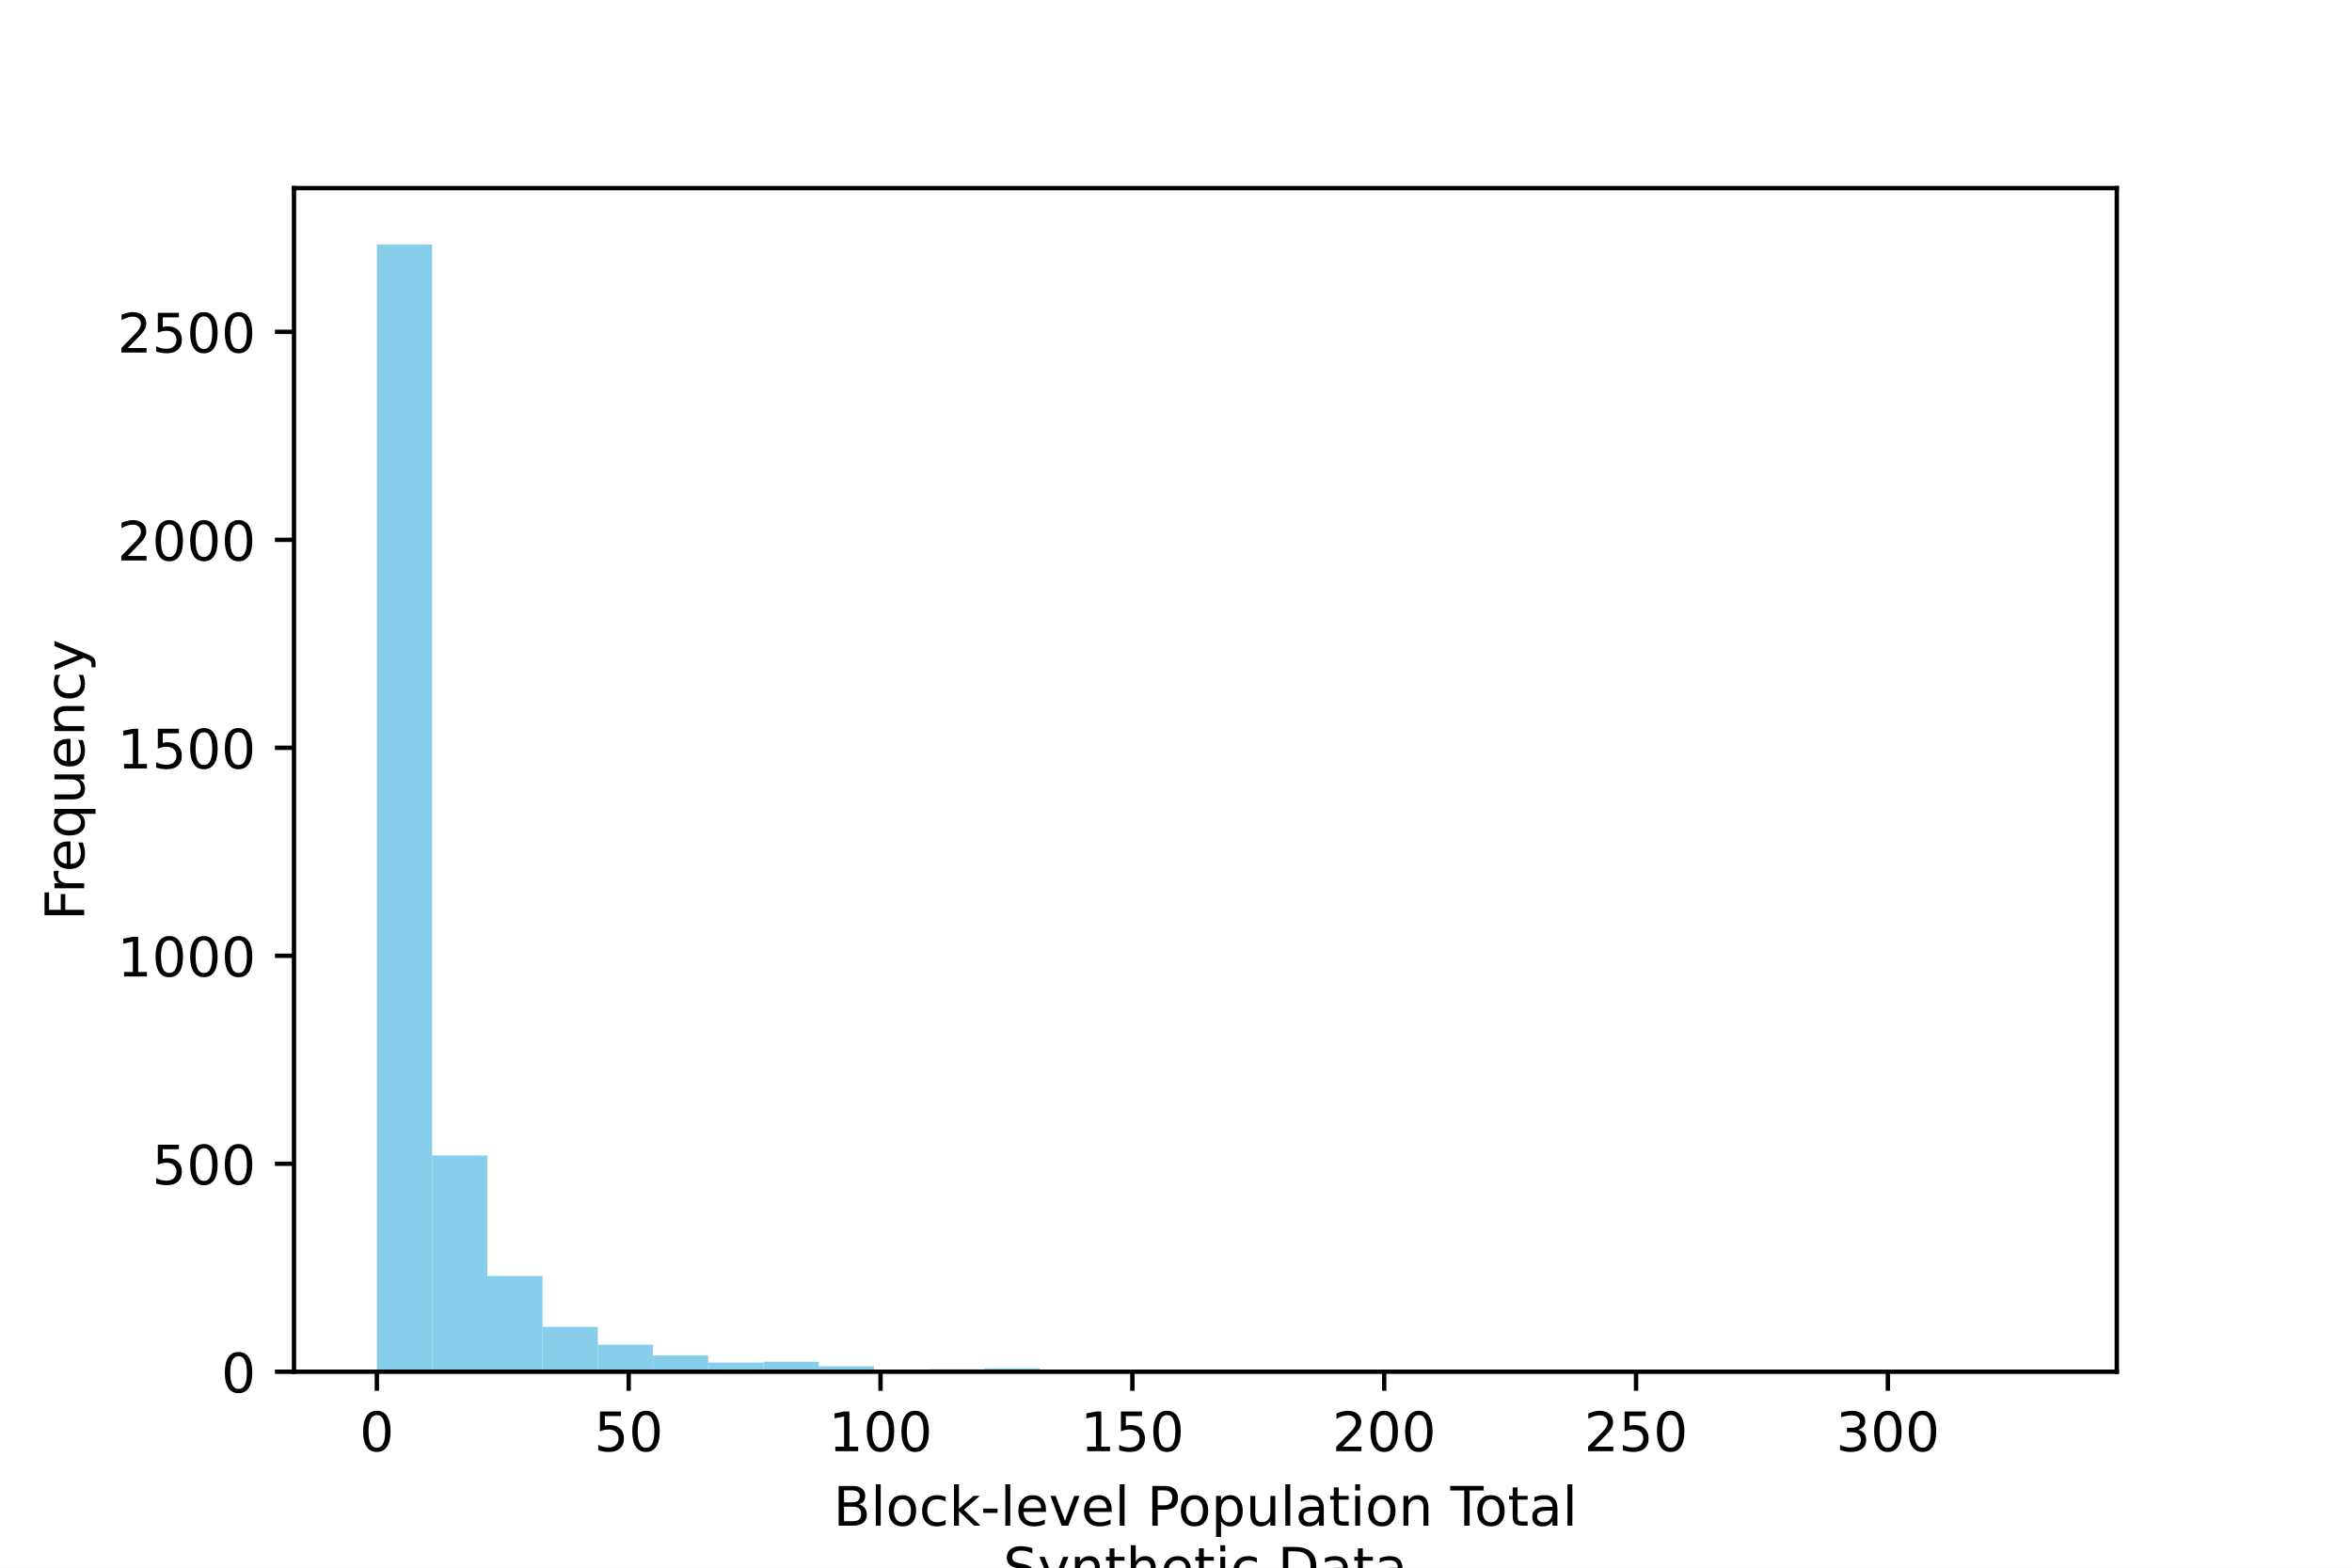
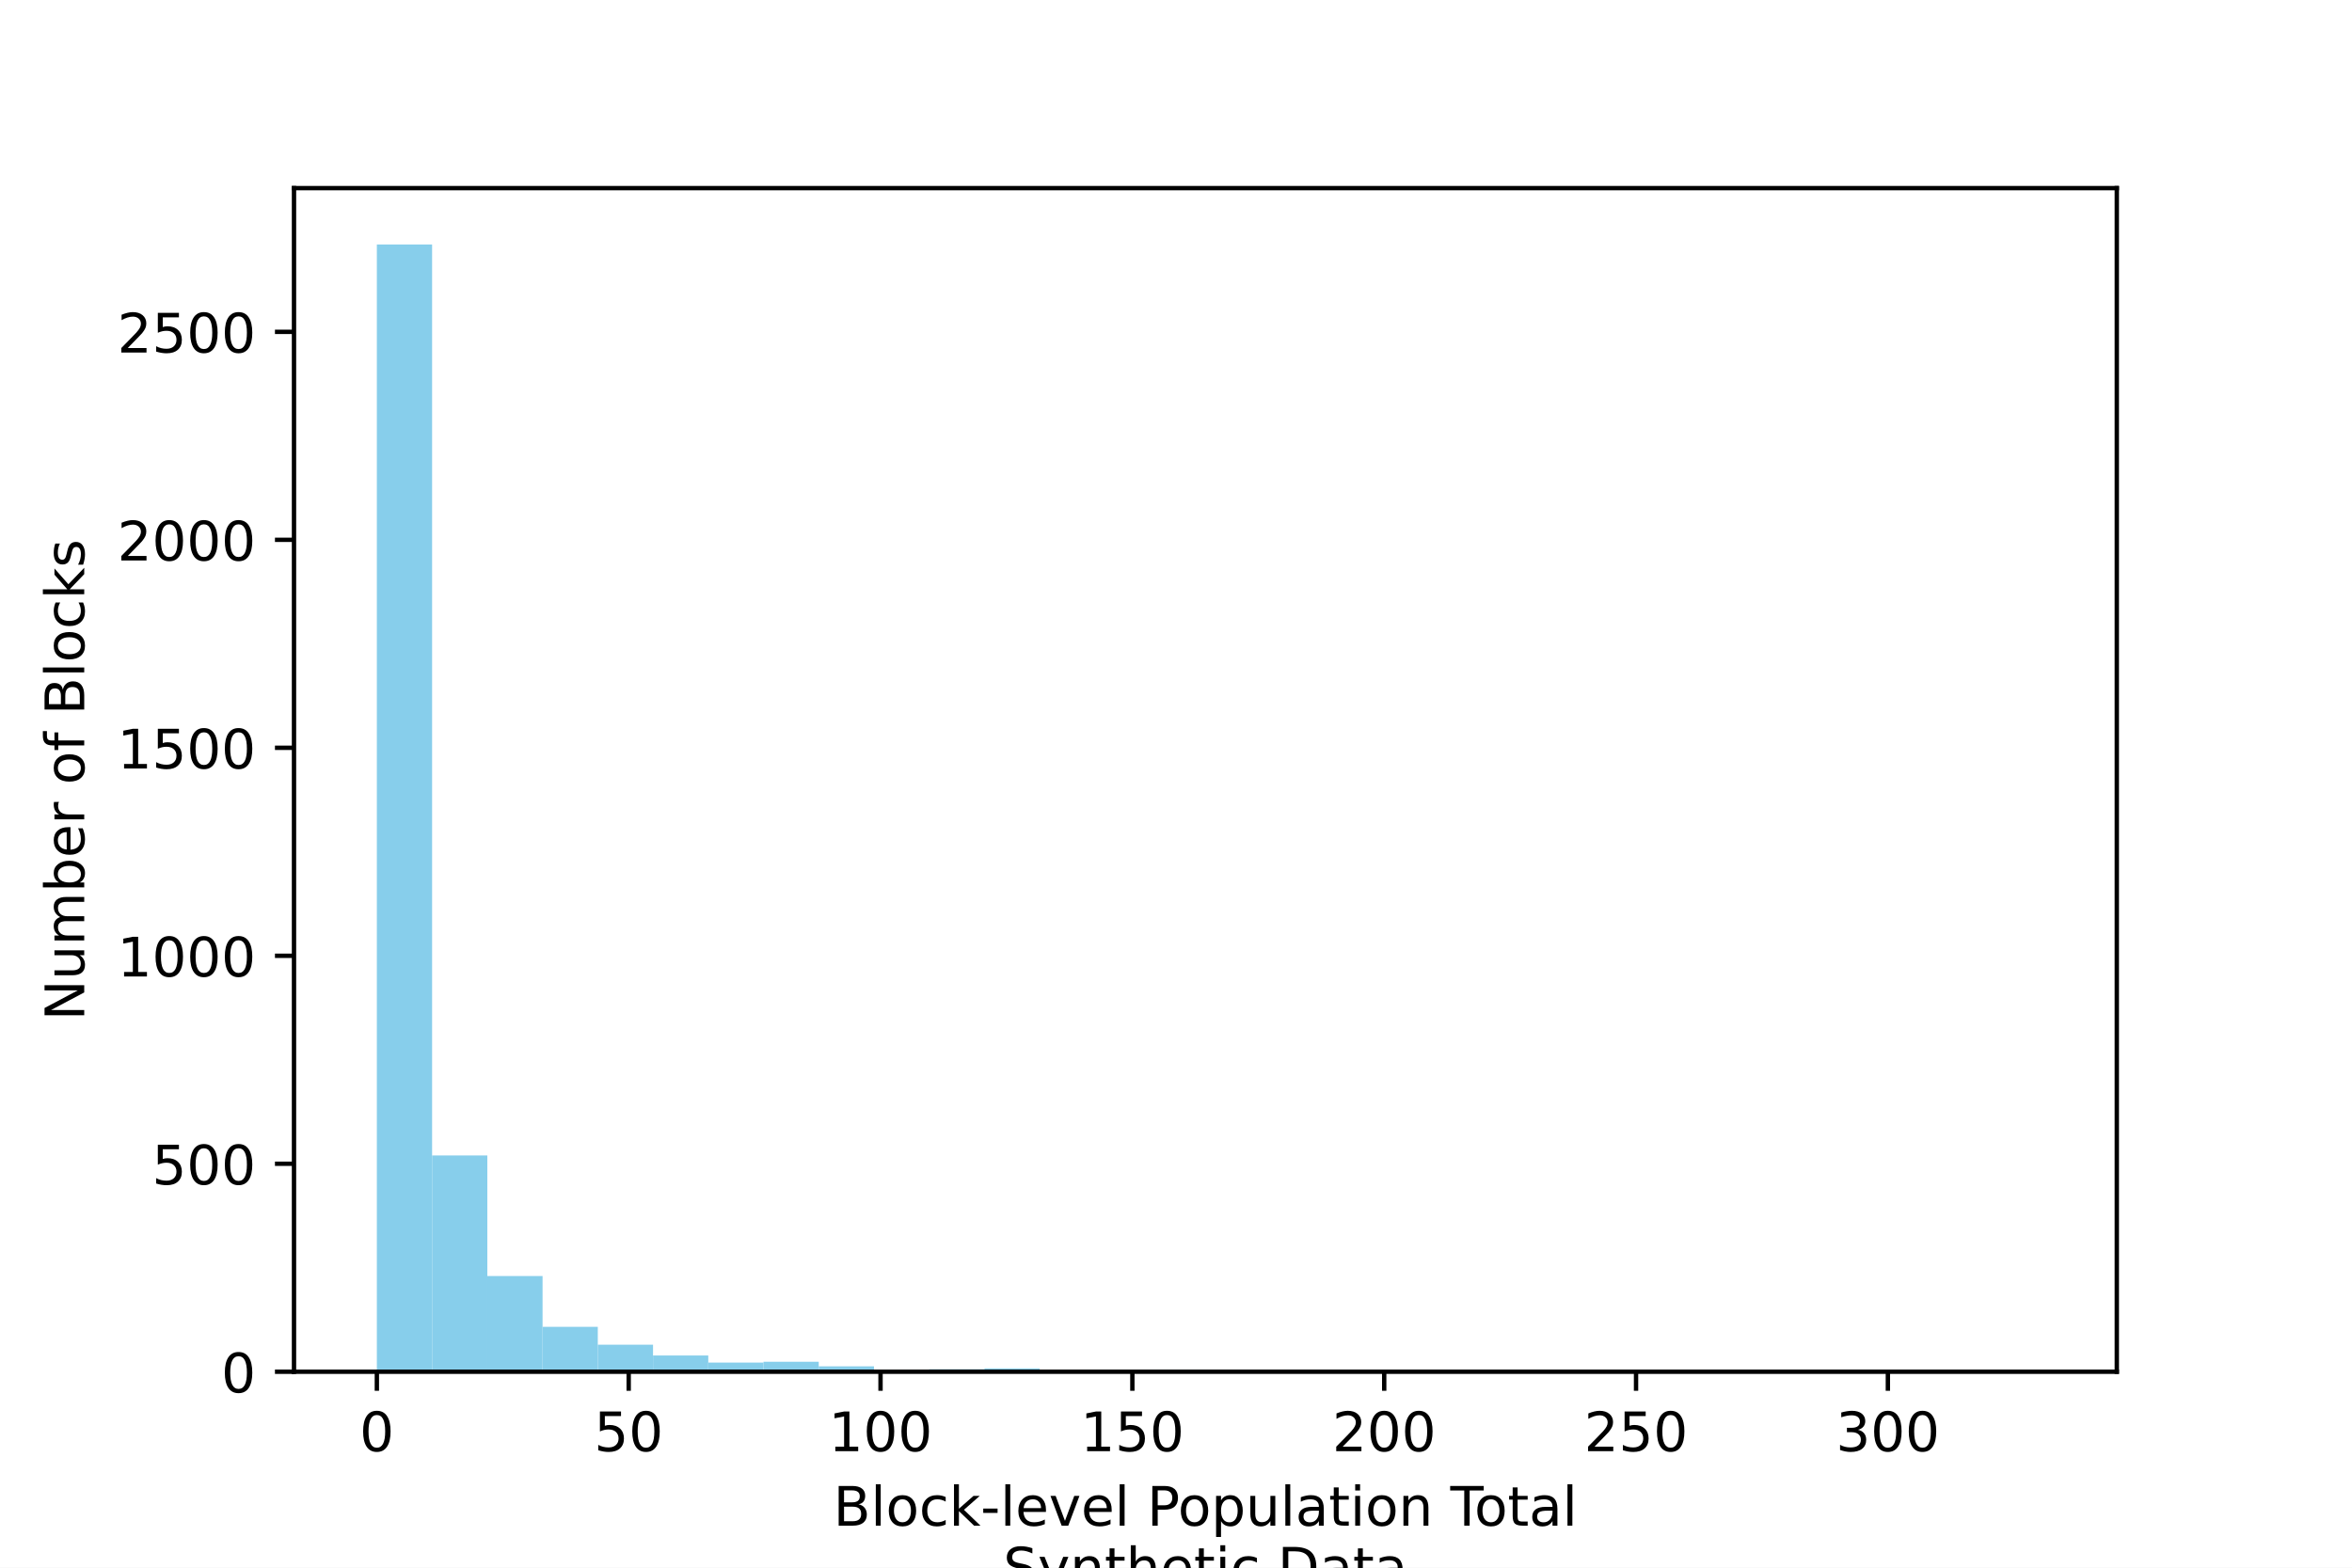
<svg xmlns="http://www.w3.org/2000/svg" xmlns:xlink="http://www.w3.org/1999/xlink" height="288pt" version="1.1" viewBox="0 0 432 288" width="432pt">
  <defs>
    <style type="text/css">
*{stroke-linecap:butt;stroke-linejoin:round;}
  </style>
  </defs>
  <g id="figure_1">
    <g id="patch_1">
      <path d="M 0 288  L 432 288  L 432 0  L 0 0  z " style="fill:#ffffff;" />
    </g>
    <g id="axes_1">
      <g id="patch_2">
        <path d="M 54 252  L 388.8 252  L 388.8 34.56  L 54 34.56  z " style="fill:#ffffff;" />
      </g>
      <g id="patch_3">
-         <path clip-path="url(#p2afefce538)" d="M 69.218 252  L 79.364 252  L 79.364 44.914  L 69.218 44.914  z " style="fill:#87ceeb;" />
+         <path clip-path="url(#padbef6bc3c)" d="M 69.218 252  L 79.364 252  L 79.364 44.914  L 69.218 44.914  z " style="fill:#87ceeb;" />
      </g>
      <g id="patch_4">
-         <path clip-path="url(#p2afefce538)" d="M 79.364 252  L 89.509 252  L 89.509 212.264  L 79.364 212.264  z " style="fill:#87ceeb;" />
+         <path clip-path="url(#padbef6bc3c)" d="M 79.364 252  L 89.509 252  L 89.509 212.264  L 79.364 212.264  z " style="fill:#87ceeb;" />
      </g>
      <g id="patch_5">
-         <path clip-path="url(#p2afefce538)" d="M 89.509 252  L 99.655 252  L 99.655 234.424  L 89.509 234.424  z " style="fill:#87ceeb;" />
+         <path clip-path="url(#padbef6bc3c)" d="M 89.509 252  L 99.655 252  L 99.655 234.424  L 89.509 234.424  z " style="fill:#87ceeb;" />
      </g>
      <g id="patch_6">
-         <path clip-path="url(#p2afefce538)" d="M 99.655 252  L 109.8 252  L 109.8 243.747  L 99.655 243.747  z " style="fill:#87ceeb;" />
+         <path clip-path="url(#padbef6bc3c)" d="M 99.655 252  L 109.8 252  L 109.8 243.747  L 99.655 243.747  z " style="fill:#87ceeb;" />
      </g>
      <g id="patch_7">
-         <path clip-path="url(#p2afefce538)" d="M 109.8 252  L 119.945 252  L 119.945 247.033  L 109.8 247.033  z " style="fill:#87ceeb;" />
+         <path clip-path="url(#padbef6bc3c)" d="M 109.8 252  L 119.945 252  L 119.945 247.033  L 109.8 247.033  z " style="fill:#87ceeb;" />
      </g>
      <g id="patch_8">
-         <path clip-path="url(#p2afefce538)" d="M 119.945 252  L 130.091 252  L 130.091 249.02  L 119.945 249.02  z " style="fill:#87ceeb;" />
+         <path clip-path="url(#padbef6bc3c)" d="M 119.945 252  L 130.091 252  L 130.091 249.02  L 119.945 249.02  z " style="fill:#87ceeb;" />
      </g>
      <g id="patch_9">
-         <path clip-path="url(#p2afefce538)" d="M 130.091 252  L 140.236 252  L 140.236 250.319  L 130.091 250.319  z " style="fill:#87ceeb;" />
+         <path clip-path="url(#padbef6bc3c)" d="M 130.091 252  L 140.236 252  L 140.236 250.319  L 130.091 250.319  z " style="fill:#87ceeb;" />
      </g>
      <g id="patch_10">
-         <path clip-path="url(#p2afefce538)" d="M 140.236 252  L 150.382 252  L 150.382 250.166  L 140.236 250.166  z " style="fill:#87ceeb;" />
+         <path clip-path="url(#padbef6bc3c)" d="M 140.236 252  L 150.382 252  L 150.382 250.166  L 140.236 250.166  z " style="fill:#87ceeb;" />
      </g>
      <g id="patch_11">
-         <path clip-path="url(#p2afefce538)" d="M 150.382 252  L 160.527 252  L 160.527 251.007  L 150.382 251.007  z " style="fill:#87ceeb;" />
+         <path clip-path="url(#padbef6bc3c)" d="M 150.382 252  L 160.527 252  L 160.527 251.007  L 150.382 251.007  z " style="fill:#87ceeb;" />
      </g>
      <g id="patch_12">
-         <path clip-path="url(#p2afefce538)" d="M 160.527 252  L 170.673 252  L 170.673 251.694  L 160.527 251.694  z " style="fill:#87ceeb;" />
+         <path clip-path="url(#padbef6bc3c)" d="M 160.527 252  L 170.673 252  L 170.673 251.694  L 160.527 251.694  z " style="fill:#87ceeb;" />
      </g>
      <g id="patch_13">
-         <path clip-path="url(#p2afefce538)" d="M 170.673 252  L 180.818 252  L 180.818 251.542  L 170.673 251.542  z " style="fill:#87ceeb;" />
+         <path clip-path="url(#padbef6bc3c)" d="M 170.673 252  L 180.818 252  L 180.818 251.542  L 170.673 251.542  z " style="fill:#87ceeb;" />
      </g>
      <g id="patch_14">
-         <path clip-path="url(#p2afefce538)" d="M 180.818 252  L 190.964 252  L 190.964 251.389  L 180.818 251.389  z " style="fill:#87ceeb;" />
+         <path clip-path="url(#padbef6bc3c)" d="M 180.818 252  L 190.964 252  L 190.964 251.389  L 180.818 251.389  z " style="fill:#87ceeb;" />
      </g>
      <g id="patch_15">
-         <path clip-path="url(#p2afefce538)" d="M 190.964 252  L 201.109 252  L 201.109 251.771  L 190.964 251.771  z " style="fill:#87ceeb;" />
+         <path clip-path="url(#padbef6bc3c)" d="M 190.964 252  L 201.109 252  L 201.109 251.771  L 190.964 251.771  z " style="fill:#87ceeb;" />
      </g>
      <g id="patch_16">
-         <path clip-path="url(#p2afefce538)" d="M 201.109 252  L 211.255 252  L 211.255 251.924  L 201.109 251.924  z " style="fill:#87ceeb;" />
+         <path clip-path="url(#padbef6bc3c)" d="M 201.109 252  L 211.255 252  L 211.255 251.924  L 201.109 251.924  z " style="fill:#87ceeb;" />
      </g>
      <g id="patch_17">
-         <path clip-path="url(#p2afefce538)" d="M 211.255 252  L 221.4 252  L 221.4 251.618  L 211.255 251.618  z " style="fill:#87ceeb;" />
+         <path clip-path="url(#padbef6bc3c)" d="M 211.255 252  L 221.4 252  L 221.4 251.618  L 211.255 251.618  z " style="fill:#87ceeb;" />
      </g>
      <g id="patch_18">
-         <path clip-path="url(#p2afefce538)" d="M 221.4 252  L 231.545 252  L 231.545 251.924  L 221.4 251.924  z " style="fill:#87ceeb;" />
+         <path clip-path="url(#padbef6bc3c)" d="M 221.4 252  L 231.545 252  L 231.545 251.924  L 221.4 251.924  z " style="fill:#87ceeb;" />
      </g>
      <g id="patch_19">
-         <path clip-path="url(#p2afefce538)" d="M 231.545 252  L 241.691 252  L 241.691 251.924  L 231.545 251.924  z " style="fill:#87ceeb;" />
+         <path clip-path="url(#padbef6bc3c)" d="M 231.545 252  L 241.691 252  L 241.691 251.924  L 231.545 251.924  z " style="fill:#87ceeb;" />
      </g>
      <g id="patch_20">
-         <path clip-path="url(#p2afefce538)" d="M 241.691 252  L 251.836 252  L 251.836 251.847  L 241.691 251.847  z " style="fill:#87ceeb;" />
+         <path clip-path="url(#padbef6bc3c)" d="M 241.691 252  L 251.836 252  L 251.836 251.847  L 241.691 251.847  z " style="fill:#87ceeb;" />
      </g>
      <g id="patch_21">
-         <path clip-path="url(#p2afefce538)" d="M 251.836 252  L 261.982 252  L 261.982 252  L 251.836 252  z " style="fill:#87ceeb;" />
+         <path clip-path="url(#padbef6bc3c)" d="M 251.836 252  L 261.982 252  L 261.982 252  L 251.836 252  z " style="fill:#87ceeb;" />
      </g>
      <g id="patch_22">
-         <path clip-path="url(#p2afefce538)" d="M 261.982 252  L 272.127 252  L 272.127 251.924  L 261.982 251.924  z " style="fill:#87ceeb;" />
+         <path clip-path="url(#padbef6bc3c)" d="M 261.982 252  L 272.127 252  L 272.127 251.924  L 261.982 251.924  z " style="fill:#87ceeb;" />
      </g>
      <g id="patch_23">
-         <path clip-path="url(#p2afefce538)" d="M 272.127 252  L 282.273 252  L 282.273 252  L 272.127 252  z " style="fill:#87ceeb;" />
+         <path clip-path="url(#padbef6bc3c)" d="M 272.127 252  L 282.273 252  L 282.273 252  L 272.127 252  z " style="fill:#87ceeb;" />
      </g>
      <g id="patch_24">
-         <path clip-path="url(#p2afefce538)" d="M 282.273 252  L 292.418 252  L 292.418 252  L 282.273 252  z " style="fill:#87ceeb;" />
+         <path clip-path="url(#padbef6bc3c)" d="M 282.273 252  L 292.418 252  L 292.418 252  L 282.273 252  z " style="fill:#87ceeb;" />
      </g>
      <g id="patch_25">
-         <path clip-path="url(#p2afefce538)" d="M 292.418 252  L 302.564 252  L 302.564 251.924  L 292.418 251.924  z " style="fill:#87ceeb;" />
+         <path clip-path="url(#padbef6bc3c)" d="M 292.418 252  L 302.564 252  L 302.564 251.924  L 292.418 251.924  z " style="fill:#87ceeb;" />
      </g>
      <g id="patch_26">
-         <path clip-path="url(#p2afefce538)" d="M 302.564 252  L 312.709 252  L 312.709 251.924  L 302.564 251.924  z " style="fill:#87ceeb;" />
+         <path clip-path="url(#padbef6bc3c)" d="M 302.564 252  L 312.709 252  L 312.709 251.924  L 302.564 251.924  z " style="fill:#87ceeb;" />
      </g>
      <g id="patch_27">
-         <path clip-path="url(#p2afefce538)" d="M 312.709 252  L 322.855 252  L 322.855 252  L 312.709 252  z " style="fill:#87ceeb;" />
+         <path clip-path="url(#padbef6bc3c)" d="M 312.709 252  L 322.855 252  L 322.855 252  L 312.709 252  z " style="fill:#87ceeb;" />
      </g>
      <g id="patch_28">
-         <path clip-path="url(#p2afefce538)" d="M 322.855 252  L 333 252  L 333 252  L 322.855 252  z " style="fill:#87ceeb;" />
+         <path clip-path="url(#padbef6bc3c)" d="M 322.855 252  L 333 252  L 333 252  L 322.855 252  z " style="fill:#87ceeb;" />
      </g>
      <g id="patch_29">
-         <path clip-path="url(#p2afefce538)" d="M 333 252  L 343.145 252  L 343.145 251.924  L 333 251.924  z " style="fill:#87ceeb;" />
+         <path clip-path="url(#padbef6bc3c)" d="M 333 252  L 343.145 252  L 343.145 251.924  L 333 251.924  z " style="fill:#87ceeb;" />
      </g>
      <g id="patch_30">
-         <path clip-path="url(#p2afefce538)" d="M 343.145 252  L 353.291 252  L 353.291 251.924  L 343.145 251.924  z " style="fill:#87ceeb;" />
+         <path clip-path="url(#padbef6bc3c)" d="M 343.145 252  L 353.291 252  L 353.291 251.924  L 343.145 251.924  z " style="fill:#87ceeb;" />
      </g>
      <g id="patch_31">
-         <path clip-path="url(#p2afefce538)" d="M 353.291 252  L 363.436 252  L 363.436 252  L 353.291 252  z " style="fill:#87ceeb;" />
+         <path clip-path="url(#padbef6bc3c)" d="M 353.291 252  L 363.436 252  L 363.436 252  L 353.291 252  z " style="fill:#87ceeb;" />
      </g>
      <g id="patch_32">
-         <path clip-path="url(#p2afefce538)" d="M 363.436 252  L 373.582 252  L 373.582 251.847  L 363.436 251.847  z " style="fill:#87ceeb;" />
+         <path clip-path="url(#padbef6bc3c)" d="M 363.436 252  L 373.582 252  L 373.582 251.847  L 363.436 251.847  z " style="fill:#87ceeb;" />
      </g>
      <g id="matplotlib.axis_1">
        <g id="xtick_1">
          <g id="line2d_1">
            <defs>
-               <path d="M 0 0  L 0 3.5  " id="mbac0d99c0b" style="stroke:#000000;stroke-width:0.8;" />
-             </defs>
-             <g>
-               <use style="stroke:#000000;stroke-width:0.8;" x="69.218" xlink:href="#mbac0d99c0b" y="252" />
+               <path d="M 0 0  L 0 3.5  " id="m1847cd3cc4" style="stroke:#000000;stroke-width:0.8;" />
+             </defs>
+             <g>
+               <use style="stroke:#000000;stroke-width:0.8;" x="69.218" xlink:href="#m1847cd3cc4" y="252" />
            </g>
          </g>
          <g id="text_1">
            <defs>
              <path d="M 31.781 66.406  Q 24.172 66.406 20.328 58.906  Q 16.5 51.422 16.5 36.375  Q 16.5 21.391 20.328 13.891  Q 24.172 6.391 31.781 6.391  Q 39.453 6.391 43.281 13.891  Q 47.125 21.391 47.125 36.375  Q 47.125 51.422 43.281 58.906  Q 39.453 66.406 31.781 66.406  z M 31.781 74.219  Q 44.047 74.219 50.516 64.516  Q 56.984 54.828 56.984 36.375  Q 56.984 17.969 50.516 8.266  Q 44.047 -1.422 31.781 -1.422  Q 19.531 -1.422 13.062 8.266  Q 6.594 17.969 6.594 36.375  Q 6.594 54.828 13.062 64.516  Q 19.531 74.219 31.781 74.219  z " id="DejaVuSans-48" />
            </defs>
            <g transform="translate(66.03693 266.5984)scale(0.1 -0.1)">
              <use xlink:href="#DejaVuSans-48" />
            </g>
          </g>
        </g>
        <g id="xtick_2">
          <g id="line2d_2">
            <g>
-               <use style="stroke:#000000;stroke-width:0.8;" x="115.474" xlink:href="#mbac0d99c0b" y="252" />
+               <use style="stroke:#000000;stroke-width:0.8;" x="115.474" xlink:href="#m1847cd3cc4" y="252" />
            </g>
          </g>
          <g id="text_2">
            <defs>
              <path d="M 10.797 72.906  L 49.516 72.906  L 49.516 64.594  L 19.828 64.594  L 19.828 46.734  Q 21.969 47.469 24.109 47.828  Q 26.266 48.188 28.422 48.188  Q 40.625 48.188 47.75 41.5  Q 54.891 34.812 54.891 23.391  Q 54.891 11.625 47.562 5.094  Q 40.234 -1.422 26.906 -1.422  Q 22.312 -1.422 17.547 -0.641  Q 12.797 0.141 7.719 1.703  L 7.719 11.625  Q 12.109 9.234 16.797 8.062  Q 21.484 6.891 26.703 6.891  Q 35.156 6.891 40.078 11.328  Q 45.016 15.766 45.016 23.391  Q 45.016 31 40.078 35.438  Q 35.156 39.891 26.703 39.891  Q 22.75 39.891 18.812 39.016  Q 14.891 38.141 10.797 36.281  z " id="DejaVuSans-53" />
            </defs>
            <g transform="translate(109.1116 266.5984)scale(0.1 -0.1)">
              <use xlink:href="#DejaVuSans-53" />
              <use x="63.623" xlink:href="#DejaVuSans-48" />
            </g>
          </g>
        </g>
        <g id="xtick_3">
          <g id="line2d_3">
            <g>
-               <use style="stroke:#000000;stroke-width:0.8;" x="161.73" xlink:href="#mbac0d99c0b" y="252" />
+               <use style="stroke:#000000;stroke-width:0.8;" x="161.73" xlink:href="#m1847cd3cc4" y="252" />
            </g>
          </g>
          <g id="text_3">
            <defs>
              <path d="M 12.406 8.297  L 28.516 8.297  L 28.516 63.922  L 10.984 60.406  L 10.984 69.391  L 28.422 72.906  L 38.281 72.906  L 38.281 8.297  L 54.391 8.297  L 54.391 0  L 12.406 0  z " id="DejaVuSans-49" />
            </defs>
            <g transform="translate(152.1862 266.5984)scale(0.1 -0.1)">
              <use xlink:href="#DejaVuSans-49" />
              <use x="63.623" xlink:href="#DejaVuSans-48" />
              <use x="127.246" xlink:href="#DejaVuSans-48" />
            </g>
          </g>
        </g>
        <g id="xtick_4">
          <g id="line2d_4">
            <g>
-               <use style="stroke:#000000;stroke-width:0.8;" x="207.986" xlink:href="#mbac0d99c0b" y="252" />
+               <use style="stroke:#000000;stroke-width:0.8;" x="207.986" xlink:href="#m1847cd3cc4" y="252" />
            </g>
          </g>
          <g id="text_4">
            <g transform="translate(198.442 266.5984)scale(0.1 -0.1)">
              <use xlink:href="#DejaVuSans-49" />
              <use x="63.623" xlink:href="#DejaVuSans-53" />
              <use x="127.246" xlink:href="#DejaVuSans-48" />
            </g>
          </g>
        </g>
        <g id="xtick_5">
          <g id="line2d_5">
            <g>
-               <use style="stroke:#000000;stroke-width:0.8;" x="254.242" xlink:href="#mbac0d99c0b" y="252" />
+               <use style="stroke:#000000;stroke-width:0.8;" x="254.242" xlink:href="#m1847cd3cc4" y="252" />
            </g>
          </g>
          <g id="text_5">
            <defs>
              <path d="M 19.188 8.297  L 53.609 8.297  L 53.609 0  L 7.328 0  L 7.328 8.297  Q 12.938 14.109 22.625 23.891  Q 32.328 33.688 34.812 36.531  Q 39.547 41.844 41.422 45.531  Q 43.312 49.219 43.312 52.781  Q 43.312 58.594 39.234 62.25  Q 35.156 65.922 28.609 65.922  Q 23.969 65.922 18.812 64.312  Q 13.672 62.703 7.812 59.422  L 7.812 69.391  Q 13.766 71.781 18.938 73  Q 24.125 74.219 28.422 74.219  Q 39.75 74.219 46.484 68.547  Q 53.219 62.891 53.219 53.422  Q 53.219 48.922 51.531 44.891  Q 49.859 40.875 45.406 35.406  Q 44.188 33.984 37.641 27.219  Q 31.109 20.453 19.188 8.297  z " id="DejaVuSans-50" />
            </defs>
            <g transform="translate(244.6979 266.5984)scale(0.1 -0.1)">
              <use xlink:href="#DejaVuSans-50" />
              <use x="63.623" xlink:href="#DejaVuSans-48" />
              <use x="127.246" xlink:href="#DejaVuSans-48" />
            </g>
          </g>
        </g>
        <g id="xtick_6">
          <g id="line2d_6">
            <g>
-               <use style="stroke:#000000;stroke-width:0.8;" x="300.498" xlink:href="#mbac0d99c0b" y="252" />
+               <use style="stroke:#000000;stroke-width:0.8;" x="300.498" xlink:href="#m1847cd3cc4" y="252" />
            </g>
          </g>
          <g id="text_6">
            <g transform="translate(290.9538 266.5984)scale(0.1 -0.1)">
              <use xlink:href="#DejaVuSans-50" />
              <use x="63.623" xlink:href="#DejaVuSans-53" />
              <use x="127.246" xlink:href="#DejaVuSans-48" />
            </g>
          </g>
        </g>
        <g id="xtick_7">
          <g id="line2d_7">
            <g>
-               <use style="stroke:#000000;stroke-width:0.8;" x="346.753" xlink:href="#mbac0d99c0b" y="252" />
+               <use style="stroke:#000000;stroke-width:0.8;" x="346.753" xlink:href="#m1847cd3cc4" y="252" />
            </g>
          </g>
          <g id="text_7">
            <defs>
              <path d="M 40.578 39.312  Q 47.656 37.797 51.625 33  Q 55.609 28.219 55.609 21.188  Q 55.609 10.406 48.188 4.484  Q 40.766 -1.422 27.094 -1.422  Q 22.516 -1.422 17.656 -0.516  Q 12.797 0.391 7.625 2.203  L 7.625 11.719  Q 11.719 9.328 16.594 8.109  Q 21.484 6.891 26.812 6.891  Q 36.078 6.891 40.938 10.547  Q 45.797 14.203 45.797 21.188  Q 45.797 27.641 41.281 31.266  Q 36.766 34.906 28.719 34.906  L 20.219 34.906  L 20.219 43.016  L 29.109 43.016  Q 36.375 43.016 40.234 45.922  Q 44.094 48.828 44.094 54.297  Q 44.094 59.906 40.109 62.906  Q 36.141 65.922 28.719 65.922  Q 24.656 65.922 20.016 65.031  Q 15.375 64.156 9.812 62.312  L 9.812 71.094  Q 15.438 72.656 20.344 73.438  Q 25.25 74.219 29.594 74.219  Q 40.828 74.219 47.359 69.109  Q 53.906 64.016 53.906 55.328  Q 53.906 49.266 50.438 45.094  Q 46.969 40.922 40.578 39.312  z " id="DejaVuSans-51" />
            </defs>
            <g transform="translate(337.2097 266.5984)scale(0.1 -0.1)">
              <use xlink:href="#DejaVuSans-51" />
              <use x="63.623" xlink:href="#DejaVuSans-48" />
              <use x="127.246" xlink:href="#DejaVuSans-48" />
            </g>
          </g>
        </g>
        <g id="text_8">
          <defs>
            <path d="M 19.672 34.812  L 19.672 8.109  L 35.5 8.109  Q 43.453 8.109 47.281 11.406  Q 51.125 14.703 51.125 21.484  Q 51.125 28.328 47.281 31.562  Q 43.453 34.812 35.5 34.812  z M 19.672 64.797  L 19.672 42.828  L 34.281 42.828  Q 41.5 42.828 45.031 45.531  Q 48.578 48.25 48.578 53.812  Q 48.578 59.328 45.031 62.062  Q 41.5 64.797 34.281 64.797  z M 9.812 72.906  L 35.016 72.906  Q 46.297 72.906 52.391 68.219  Q 58.5 63.531 58.5 54.891  Q 58.5 48.188 55.375 44.234  Q 52.25 40.281 46.188 39.312  Q 53.469 37.75 57.5 32.781  Q 61.531 27.828 61.531 20.406  Q 61.531 10.641 54.891 5.312  Q 48.25 0 35.984 0  L 9.812 0  z " id="DejaVuSans-66" />
            <path d="M 9.422 75.984  L 18.406 75.984  L 18.406 0  L 9.422 0  z " id="DejaVuSans-108" />
            <path d="M 30.609 48.391  Q 23.391 48.391 19.188 42.75  Q 14.984 37.109 14.984 27.297  Q 14.984 17.484 19.156 11.844  Q 23.344 6.203 30.609 6.203  Q 37.797 6.203 41.984 11.859  Q 46.188 17.531 46.188 27.297  Q 46.188 37.016 41.984 42.703  Q 37.797 48.391 30.609 48.391  z M 30.609 56  Q 42.328 56 49.016 48.375  Q 55.719 40.766 55.719 27.297  Q 55.719 13.875 49.016 6.219  Q 42.328 -1.422 30.609 -1.422  Q 18.844 -1.422 12.172 6.219  Q 5.516 13.875 5.516 27.297  Q 5.516 40.766 12.172 48.375  Q 18.844 56 30.609 56  z " id="DejaVuSans-111" />
            <path d="M 48.781 52.594  L 48.781 44.188  Q 44.969 46.297 41.141 47.344  Q 37.312 48.391 33.406 48.391  Q 24.656 48.391 19.812 42.844  Q 14.984 37.312 14.984 27.297  Q 14.984 17.281 19.812 11.734  Q 24.656 6.203 33.406 6.203  Q 37.312 6.203 41.141 7.25  Q 44.969 8.297 48.781 10.406  L 48.781 2.094  Q 45.016 0.344 40.984 -0.531  Q 36.969 -1.422 32.422 -1.422  Q 20.062 -1.422 12.781 6.344  Q 5.516 14.109 5.516 27.297  Q 5.516 40.672 12.859 48.328  Q 20.219 56 33.016 56  Q 37.156 56 41.109 55.141  Q 45.062 54.297 48.781 52.594  z " id="DejaVuSans-99" />
            <path d="M 9.078 75.984  L 18.109 75.984  L 18.109 31.109  L 44.922 54.688  L 56.391 54.688  L 27.391 29.109  L 57.625 0  L 45.906 0  L 18.109 26.703  L 18.109 0  L 9.078 0  z " id="DejaVuSans-107" />
            <path d="M 4.891 31.391  L 31.203 31.391  L 31.203 23.391  L 4.891 23.391  z " id="DejaVuSans-45" />
            <path d="M 56.203 29.594  L 56.203 25.203  L 14.891 25.203  Q 15.484 15.922 20.484 11.062  Q 25.484 6.203 34.422 6.203  Q 39.594 6.203 44.453 7.469  Q 49.312 8.734 54.109 11.281  L 54.109 2.781  Q 49.266 0.734 44.188 -0.344  Q 39.109 -1.422 33.891 -1.422  Q 20.797 -1.422 13.156 6.188  Q 5.516 13.812 5.516 26.812  Q 5.516 40.234 12.766 48.109  Q 20.016 56 32.328 56  Q 43.359 56 49.781 48.891  Q 56.203 41.797 56.203 29.594  z M 47.219 32.234  Q 47.125 39.594 43.094 43.984  Q 39.062 48.391 32.422 48.391  Q 24.906 48.391 20.391 44.141  Q 15.875 39.891 15.188 32.172  z " id="DejaVuSans-101" />
            <path d="M 2.984 54.688  L 12.5 54.688  L 29.594 8.797  L 46.688 54.688  L 56.203 54.688  L 35.688 0  L 23.484 0  z " id="DejaVuSans-118" />
            <path id="DejaVuSans-32" />
            <path d="M 19.672 64.797  L 19.672 37.406  L 32.078 37.406  Q 38.969 37.406 42.719 40.969  Q 46.484 44.531 46.484 51.125  Q 46.484 57.672 42.719 61.234  Q 38.969 64.797 32.078 64.797  z M 9.812 72.906  L 32.078 72.906  Q 44.344 72.906 50.609 67.359  Q 56.891 61.812 56.891 51.125  Q 56.891 40.328 50.609 34.812  Q 44.344 29.297 32.078 29.297  L 19.672 29.297  L 19.672 0  L 9.812 0  z " id="DejaVuSans-80" />
            <path d="M 18.109 8.203  L 18.109 -20.797  L 9.078 -20.797  L 9.078 54.688  L 18.109 54.688  L 18.109 46.391  Q 20.953 51.266 25.266 53.625  Q 29.594 56 35.594 56  Q 45.562 56 51.781 48.094  Q 58.016 40.188 58.016 27.297  Q 58.016 14.406 51.781 6.484  Q 45.562 -1.422 35.594 -1.422  Q 29.594 -1.422 25.266 0.953  Q 20.953 3.328 18.109 8.203  z M 48.688 27.297  Q 48.688 37.203 44.609 42.844  Q 40.531 48.484 33.406 48.484  Q 26.266 48.484 22.188 42.844  Q 18.109 37.203 18.109 27.297  Q 18.109 17.391 22.188 11.75  Q 26.266 6.109 33.406 6.109  Q 40.531 6.109 44.609 11.75  Q 48.688 17.391 48.688 27.297  z " id="DejaVuSans-112" />
            <path d="M 8.5 21.578  L 8.5 54.688  L 17.484 54.688  L 17.484 21.922  Q 17.484 14.156 20.5 10.266  Q 23.531 6.391 29.594 6.391  Q 36.859 6.391 41.078 11.031  Q 45.312 15.672 45.312 23.688  L 45.312 54.688  L 54.297 54.688  L 54.297 0  L 45.312 0  L 45.312 8.406  Q 42.047 3.422 37.719 1  Q 33.406 -1.422 27.688 -1.422  Q 18.266 -1.422 13.375 4.438  Q 8.5 10.297 8.5 21.578  z M 31.109 56  z " id="DejaVuSans-117" />
            <path d="M 34.281 27.484  Q 23.391 27.484 19.188 25  Q 14.984 22.516 14.984 16.5  Q 14.984 11.719 18.141 8.906  Q 21.297 6.109 26.703 6.109  Q 34.188 6.109 38.703 11.406  Q 43.219 16.703 43.219 25.484  L 43.219 27.484  z M 52.203 31.203  L 52.203 0  L 43.219 0  L 43.219 8.297  Q 40.141 3.328 35.547 0.953  Q 30.953 -1.422 24.312 -1.422  Q 15.922 -1.422 10.953 3.297  Q 6 8.016 6 15.922  Q 6 25.141 12.172 29.828  Q 18.359 34.516 30.609 34.516  L 43.219 34.516  L 43.219 35.406  Q 43.219 41.609 39.141 45  Q 35.062 48.391 27.688 48.391  Q 23 48.391 18.547 47.266  Q 14.109 46.141 10.016 43.891  L 10.016 52.203  Q 14.938 54.109 19.578 55.047  Q 24.219 56 28.609 56  Q 40.484 56 46.344 49.844  Q 52.203 43.703 52.203 31.203  z " id="DejaVuSans-97" />
            <path d="M 18.312 70.219  L 18.312 54.688  L 36.812 54.688  L 36.812 47.703  L 18.312 47.703  L 18.312 18.016  Q 18.312 11.328 20.141 9.422  Q 21.969 7.516 27.594 7.516  L 36.812 7.516  L 36.812 0  L 27.594 0  Q 17.188 0 13.234 3.875  Q 9.281 7.766 9.281 18.016  L 9.281 47.703  L 2.688 47.703  L 2.688 54.688  L 9.281 54.688  L 9.281 70.219  z " id="DejaVuSans-116" />
            <path d="M 9.422 54.688  L 18.406 54.688  L 18.406 0  L 9.422 0  z M 9.422 75.984  L 18.406 75.984  L 18.406 64.594  L 9.422 64.594  z " id="DejaVuSans-105" />
            <path d="M 54.891 33.016  L 54.891 0  L 45.906 0  L 45.906 32.719  Q 45.906 40.484 42.875 44.328  Q 39.844 48.188 33.797 48.188  Q 26.516 48.188 22.312 43.547  Q 18.109 38.922 18.109 30.906  L 18.109 0  L 9.078 0  L 9.078 54.688  L 18.109 54.688  L 18.109 46.188  Q 21.344 51.125 25.703 53.562  Q 30.078 56 35.797 56  Q 45.219 56 50.047 50.172  Q 54.891 44.344 54.891 33.016  z " id="DejaVuSans-110" />
            <path d="M -0.297 72.906  L 61.375 72.906  L 61.375 64.594  L 35.5 64.594  L 35.5 0  L 25.594 0  L 25.594 64.594  L -0.297 64.594  z " id="DejaVuSans-84" />
          </defs>
          <g transform="translate(153.0609 280.2766)scale(0.1 -0.1)">
            <use xlink:href="#DejaVuSans-66" />
            <use x="68.604" xlink:href="#DejaVuSans-108" />
            <use x="96.387" xlink:href="#DejaVuSans-111" />
            <use x="157.568" xlink:href="#DejaVuSans-99" />
            <use x="212.549" xlink:href="#DejaVuSans-107" />
            <use x="270.459" xlink:href="#DejaVuSans-45" />
            <use x="306.543" xlink:href="#DejaVuSans-108" />
            <use x="334.326" xlink:href="#DejaVuSans-101" />
            <use x="395.85" xlink:href="#DejaVuSans-118" />
            <use x="455.029" xlink:href="#DejaVuSans-101" />
            <use x="516.553" xlink:href="#DejaVuSans-108" />
            <use x="544.336" xlink:href="#DejaVuSans-32" />
            <use x="576.123" xlink:href="#DejaVuSans-80" />
            <use x="632.801" xlink:href="#DejaVuSans-111" />
            <use x="693.982" xlink:href="#DejaVuSans-112" />
            <use x="757.459" xlink:href="#DejaVuSans-117" />
            <use x="820.838" xlink:href="#DejaVuSans-108" />
            <use x="848.621" xlink:href="#DejaVuSans-97" />
            <use x="909.9" xlink:href="#DejaVuSans-116" />
            <use x="949.109" xlink:href="#DejaVuSans-105" />
            <use x="976.893" xlink:href="#DejaVuSans-111" />
            <use x="1038.074" xlink:href="#DejaVuSans-110" />
            <use x="1101.453" xlink:href="#DejaVuSans-32" />
            <use x="1133.24" xlink:href="#DejaVuSans-84" />
            <use x="1177.324" xlink:href="#DejaVuSans-111" />
            <use x="1238.506" xlink:href="#DejaVuSans-116" />
            <use x="1277.715" xlink:href="#DejaVuSans-97" />
            <use x="1338.994" xlink:href="#DejaVuSans-108" />
          </g>
          <defs>
            <path d="M 53.516 70.516  L 53.516 60.891  Q 47.906 63.578 42.922 64.891  Q 37.938 66.219 33.297 66.219  Q 25.25 66.219 20.875 63.094  Q 16.5 59.969 16.5 54.203  Q 16.5 49.359 19.406 46.891  Q 22.312 44.438 30.422 42.922  L 36.375 41.703  Q 47.406 39.594 52.656 34.297  Q 57.906 29 57.906 20.125  Q 57.906 9.516 50.797 4.047  Q 43.703 -1.422 29.984 -1.422  Q 24.812 -1.422 18.969 -0.25  Q 13.141 0.922 6.891 3.219  L 6.891 13.375  Q 12.891 10.016 18.656 8.297  Q 24.422 6.594 29.984 6.594  Q 38.422 6.594 43.016 9.906  Q 47.609 13.234 47.609 19.391  Q 47.609 24.75 44.312 27.781  Q 41.016 30.812 33.5 32.328  L 27.484 33.5  Q 16.453 35.688 11.516 40.375  Q 6.594 45.062 6.594 53.422  Q 6.594 63.094 13.406 68.656  Q 20.219 74.219 32.172 74.219  Q 37.312 74.219 42.625 73.281  Q 47.953 72.359 53.516 70.516  z " id="DejaVuSans-83" />
            <path d="M 32.172 -5.078  Q 28.375 -14.844 24.75 -17.812  Q 21.141 -20.797 15.094 -20.797  L 7.906 -20.797  L 7.906 -13.281  L 13.188 -13.281  Q 16.891 -13.281 18.938 -11.516  Q 21 -9.766 23.484 -3.219  L 25.094 0.875  L 2.984 54.688  L 12.5 54.688  L 29.594 11.922  L 46.688 54.688  L 56.203 54.688  z " id="DejaVuSans-121" />
            <path d="M 54.891 33.016  L 54.891 0  L 45.906 0  L 45.906 32.719  Q 45.906 40.484 42.875 44.328  Q 39.844 48.188 33.797 48.188  Q 26.516 48.188 22.312 43.547  Q 18.109 38.922 18.109 30.906  L 18.109 0  L 9.078 0  L 9.078 75.984  L 18.109 75.984  L 18.109 46.188  Q 21.344 51.125 25.703 53.562  Q 30.078 56 35.797 56  Q 45.219 56 50.047 50.172  Q 54.891 44.344 54.891 33.016  z " id="DejaVuSans-104" />
            <path d="M 19.672 64.797  L 19.672 8.109  L 31.594 8.109  Q 46.688 8.109 53.688 14.938  Q 60.688 21.781 60.688 36.531  Q 60.688 51.172 53.688 57.984  Q 46.688 64.797 31.594 64.797  z M 9.812 72.906  L 30.078 72.906  Q 51.266 72.906 61.172 64.094  Q 71.094 55.281 71.094 36.531  Q 71.094 17.672 61.125 8.828  Q 51.172 0 30.078 0  L 9.812 0  z " id="DejaVuSans-68" />
          </defs>
          <g transform="translate(184.2664 291.4744)scale(0.1 -0.1)">
            <use xlink:href="#DejaVuSans-83" />
            <use x="63.477" xlink:href="#DejaVuSans-121" />
            <use x="122.656" xlink:href="#DejaVuSans-110" />
            <use x="186.035" xlink:href="#DejaVuSans-116" />
            <use x="225.244" xlink:href="#DejaVuSans-104" />
            <use x="288.623" xlink:href="#DejaVuSans-101" />
            <use x="350.146" xlink:href="#DejaVuSans-116" />
            <use x="389.355" xlink:href="#DejaVuSans-105" />
            <use x="417.139" xlink:href="#DejaVuSans-99" />
            <use x="472.119" xlink:href="#DejaVuSans-32" />
            <use x="503.906" xlink:href="#DejaVuSans-68" />
            <use x="580.908" xlink:href="#DejaVuSans-97" />
            <use x="642.188" xlink:href="#DejaVuSans-116" />
            <use x="681.396" xlink:href="#DejaVuSans-97" />
          </g>
        </g>
      </g>
      <g id="matplotlib.axis_2">
        <g id="ytick_1">
          <g id="line2d_8">
            <defs>
-               <path d="M 0 0  L -3.5 0  " id="m9fd674f6cb" style="stroke:#000000;stroke-width:0.8;" />
-             </defs>
-             <g>
-               <use style="stroke:#000000;stroke-width:0.8;" x="54" xlink:href="#m9fd674f6cb" y="252" />
+               <path d="M 0 0  L -3.5 0  " id="mcd3e871a4c" style="stroke:#000000;stroke-width:0.8;" />
+             </defs>
+             <g>
+               <use style="stroke:#000000;stroke-width:0.8;" x="54" xlink:href="#mcd3e871a4c" y="252" />
            </g>
          </g>
          <g id="text_9">
            <g transform="translate(40.6375 255.7992)scale(0.1 -0.1)">
              <use xlink:href="#DejaVuSans-48" />
            </g>
          </g>
        </g>
        <g id="ytick_2">
          <g id="line2d_9">
            <g>
-               <use style="stroke:#000000;stroke-width:0.8;" x="54" xlink:href="#m9fd674f6cb" y="213.792" />
+               <use style="stroke:#000000;stroke-width:0.8;" x="54" xlink:href="#mcd3e871a4c" y="213.792" />
            </g>
          </g>
          <g id="text_10">
            <g transform="translate(27.9125 217.5915)scale(0.1 -0.1)">
              <use xlink:href="#DejaVuSans-53" />
              <use x="63.623" xlink:href="#DejaVuSans-48" />
              <use x="127.246" xlink:href="#DejaVuSans-48" />
            </g>
          </g>
        </g>
        <g id="ytick_3">
          <g id="line2d_10">
            <g>
-               <use style="stroke:#000000;stroke-width:0.8;" x="54" xlink:href="#m9fd674f6cb" y="175.585" />
+               <use style="stroke:#000000;stroke-width:0.8;" x="54" xlink:href="#mcd3e871a4c" y="175.585" />
            </g>
          </g>
          <g id="text_11">
            <g transform="translate(21.55 179.3838)scale(0.1 -0.1)">
              <use xlink:href="#DejaVuSans-49" />
              <use x="63.623" xlink:href="#DejaVuSans-48" />
              <use x="127.246" xlink:href="#DejaVuSans-48" />
              <use x="190.869" xlink:href="#DejaVuSans-48" />
            </g>
          </g>
        </g>
        <g id="ytick_4">
          <g id="line2d_11">
            <g>
-               <use style="stroke:#000000;stroke-width:0.8;" x="54" xlink:href="#m9fd674f6cb" y="137.377" />
+               <use style="stroke:#000000;stroke-width:0.8;" x="54" xlink:href="#mcd3e871a4c" y="137.377" />
            </g>
          </g>
          <g id="text_12">
            <g transform="translate(21.55 141.1761)scale(0.1 -0.1)">
              <use xlink:href="#DejaVuSans-49" />
              <use x="63.623" xlink:href="#DejaVuSans-53" />
              <use x="127.246" xlink:href="#DejaVuSans-48" />
              <use x="190.869" xlink:href="#DejaVuSans-48" />
            </g>
          </g>
        </g>
        <g id="ytick_5">
          <g id="line2d_12">
            <g>
-               <use style="stroke:#000000;stroke-width:0.8;" x="54" xlink:href="#m9fd674f6cb" y="99.169" />
+               <use style="stroke:#000000;stroke-width:0.8;" x="54" xlink:href="#mcd3e871a4c" y="99.169" />
            </g>
          </g>
          <g id="text_13">
            <g transform="translate(21.55 102.9684)scale(0.1 -0.1)">
              <use xlink:href="#DejaVuSans-50" />
              <use x="63.623" xlink:href="#DejaVuSans-48" />
              <use x="127.246" xlink:href="#DejaVuSans-48" />
              <use x="190.869" xlink:href="#DejaVuSans-48" />
            </g>
          </g>
        </g>
        <g id="ytick_6">
          <g id="line2d_13">
            <g>
-               <use style="stroke:#000000;stroke-width:0.8;" x="54" xlink:href="#m9fd674f6cb" y="60.962" />
+               <use style="stroke:#000000;stroke-width:0.8;" x="54" xlink:href="#mcd3e871a4c" y="60.962" />
            </g>
          </g>
          <g id="text_14">
            <g transform="translate(21.55 64.76074)scale(0.1 -0.1)">
              <use xlink:href="#DejaVuSans-50" />
              <use x="63.623" xlink:href="#DejaVuSans-53" />
              <use x="127.246" xlink:href="#DejaVuSans-48" />
              <use x="190.869" xlink:href="#DejaVuSans-48" />
            </g>
          </g>
        </g>
        <g id="text_15">
          <defs>
-             <path d="M 9.812 72.906  L 51.703 72.906  L 51.703 64.594  L 19.672 64.594  L 19.672 43.109  L 48.578 43.109  L 48.578 34.812  L 19.672 34.812  L 19.672 0  L 9.812 0  z " id="DejaVuSans-70" />
+             <path d="M 9.812 72.906  L 23.094 72.906  L 55.422 11.922  L 55.422 72.906  L 64.984 72.906  L 64.984 0  L 51.703 0  L 19.391 60.984  L 19.391 0  L 9.812 0  z " id="DejaVuSans-78" />
+             <path d="M 52 44.188  Q 55.375 50.25 60.062 53.125  Q 64.75 56 71.094 56  Q 79.641 56 84.281 50.016  Q 88.922 44.047 88.922 33.016  L 88.922 0  L 79.891 0  L 79.891 32.719  Q 79.891 40.578 77.094 44.375  Q 74.312 48.188 68.609 48.188  Q 61.625 48.188 57.562 43.547  Q 53.516 38.922 53.516 30.906  L 53.516 0  L 44.484 0  L 44.484 32.719  Q 44.484 40.625 41.703 44.406  Q 38.922 48.188 33.109 48.188  Q 26.219 48.188 22.156 43.531  Q 18.109 38.875 18.109 30.906  L 18.109 0  L 9.078 0  L 9.078 54.688  L 18.109 54.688  L 18.109 46.188  Q 21.188 51.219 25.484 53.609  Q 29.781 56 35.688 56  Q 41.656 56 45.828 52.969  Q 50 49.953 52 44.188  z " id="DejaVuSans-109" />
+             <path d="M 48.688 27.297  Q 48.688 37.203 44.609 42.844  Q 40.531 48.484 33.406 48.484  Q 26.266 48.484 22.188 42.844  Q 18.109 37.203 18.109 27.297  Q 18.109 17.391 22.188 11.75  Q 26.266 6.109 33.406 6.109  Q 40.531 6.109 44.609 11.75  Q 48.688 17.391 48.688 27.297  z M 18.109 46.391  Q 20.953 51.266 25.266 53.625  Q 29.594 56 35.594 56  Q 45.562 56 51.781 48.094  Q 58.016 40.188 58.016 27.297  Q 58.016 14.406 51.781 6.484  Q 45.562 -1.422 35.594 -1.422  Q 29.594 -1.422 25.266 0.953  Q 20.953 3.328 18.109 8.203  L 18.109 0  L 9.078 0  L 9.078 75.984  L 18.109 75.984  z " id="DejaVuSans-98" />
            <path d="M 41.109 46.297  Q 39.594 47.172 37.812 47.578  Q 36.031 48 33.891 48  Q 26.266 48 22.188 43.047  Q 18.109 38.094 18.109 28.812  L 18.109 0  L 9.078 0  L 9.078 54.688  L 18.109 54.688  L 18.109 46.188  Q 20.953 51.172 25.484 53.578  Q 30.031 56 36.531 56  Q 37.453 56 38.578 55.875  Q 39.703 55.766 41.062 55.516  z " id="DejaVuSans-114" />
-             <path d="M 14.797 27.297  Q 14.797 17.391 18.875 11.75  Q 22.953 6.109 30.078 6.109  Q 37.203 6.109 41.297 11.75  Q 45.406 17.391 45.406 27.297  Q 45.406 37.203 41.297 42.844  Q 37.203 48.484 30.078 48.484  Q 22.953 48.484 18.875 42.844  Q 14.797 37.203 14.797 27.297  z M 45.406 8.203  Q 42.578 3.328 38.25 0.953  Q 33.938 -1.422 27.875 -1.422  Q 17.969 -1.422 11.734 6.484  Q 5.516 14.406 5.516 27.297  Q 5.516 40.188 11.734 48.094  Q 17.969 56 27.875 56  Q 33.938 56 38.25 53.625  Q 42.578 51.266 45.406 46.391  L 45.406 54.688  L 54.391 54.688  L 54.391 -20.797  L 45.406 -20.797  z " id="DejaVuSans-113" />
+             <path d="M 37.109 75.984  L 37.109 68.5  L 28.516 68.5  Q 23.688 68.5 21.797 66.547  Q 19.922 64.594 19.922 59.516  L 19.922 54.688  L 34.719 54.688  L 34.719 47.703  L 19.922 47.703  L 19.922 0  L 10.891 0  L 10.891 47.703  L 2.297 47.703  L 2.297 54.688  L 10.891 54.688  L 10.891 58.5  Q 10.891 67.625 15.141 71.797  Q 19.391 75.984 28.609 75.984  z " id="DejaVuSans-102" />
+             <path d="M 44.281 53.078  L 44.281 44.578  Q 40.484 46.531 36.375 47.5  Q 32.281 48.484 27.875 48.484  Q 21.188 48.484 17.844 46.438  Q 14.5 44.391 14.5 40.281  Q 14.5 37.156 16.891 35.375  Q 19.281 33.594 26.516 31.984  L 29.594 31.297  Q 39.156 29.25 43.188 25.516  Q 47.219 21.781 47.219 15.094  Q 47.219 7.469 41.188 3.016  Q 35.156 -1.422 24.609 -1.422  Q 20.219 -1.422 15.453 -0.562  Q 10.688 0.297 5.422 2  L 5.422 11.281  Q 10.406 8.688 15.234 7.391  Q 20.062 6.109 24.812 6.109  Q 31.156 6.109 34.562 8.281  Q 37.984 10.453 37.984 14.406  Q 37.984 18.062 35.516 20.016  Q 33.062 21.969 24.703 23.781  L 21.578 24.516  Q 13.234 26.266 9.516 29.906  Q 5.812 33.547 5.812 39.891  Q 5.812 47.609 11.281 51.797  Q 16.75 56 26.812 56  Q 31.781 56 36.172 55.266  Q 40.578 54.547 44.281 53.078  z " id="DejaVuSans-115" />
          </defs>
-           <g transform="translate(15.47031 169.1097)rotate(-90)scale(0.1 -0.1)">
-             <use xlink:href="#DejaVuSans-70" />
-             <use x="50.27" xlink:href="#DejaVuSans-114" />
-             <use x="89.133" xlink:href="#DejaVuSans-101" />
-             <use x="150.656" xlink:href="#DejaVuSans-113" />
-             <use x="214.133" xlink:href="#DejaVuSans-117" />
-             <use x="277.512" xlink:href="#DejaVuSans-101" />
-             <use x="339.035" xlink:href="#DejaVuSans-110" />
-             <use x="402.414" xlink:href="#DejaVuSans-99" />
-             <use x="457.395" xlink:href="#DejaVuSans-121" />
+           <g transform="translate(15.47031 187.4917)rotate(-90)scale(0.1 -0.1)">
+             <use xlink:href="#DejaVuSans-78" />
+             <use x="74.805" xlink:href="#DejaVuSans-117" />
+             <use x="138.184" xlink:href="#DejaVuSans-109" />
+             <use x="235.596" xlink:href="#DejaVuSans-98" />
+             <use x="299.072" xlink:href="#DejaVuSans-101" />
+             <use x="360.596" xlink:href="#DejaVuSans-114" />
+             <use x="401.709" xlink:href="#DejaVuSans-32" />
+             <use x="433.496" xlink:href="#DejaVuSans-111" />
+             <use x="494.678" xlink:href="#DejaVuSans-102" />
+             <use x="529.883" xlink:href="#DejaVuSans-32" />
+             <use x="561.67" xlink:href="#DejaVuSans-66" />
+             <use x="630.273" xlink:href="#DejaVuSans-108" />
+             <use x="658.057" xlink:href="#DejaVuSans-111" />
+             <use x="719.238" xlink:href="#DejaVuSans-99" />
+             <use x="774.219" xlink:href="#DejaVuSans-107" />
+             <use x="832.129" xlink:href="#DejaVuSans-115" />
          </g>
        </g>
      </g>
      <g id="patch_33">
        <path d="M 54 252  L 54 34.56  " style="fill:none;stroke:#000000;stroke-linecap:square;stroke-linejoin:miter;stroke-width:0.8;" />
      </g>
      <g id="patch_34">
        <path d="M 388.8 252  L 388.8 34.56  " style="fill:none;stroke:#000000;stroke-linecap:square;stroke-linejoin:miter;stroke-width:0.8;" />
      </g>
      <g id="patch_35">
        <path d="M 54 252  L 388.8 252  " style="fill:none;stroke:#000000;stroke-linecap:square;stroke-linejoin:miter;stroke-width:0.8;" />
      </g>
      <g id="patch_36">
        <path d="M 54 34.56  L 388.8 34.56  " style="fill:none;stroke:#000000;stroke-linecap:square;stroke-linejoin:miter;stroke-width:0.8;" />
      </g>
    </g>
  </g>
  <defs>
-     <clipPath id="p2afefce538">
+     <clipPath id="padbef6bc3c">
      <rect height="217.44" width="334.8" x="54" y="34.56" />
    </clipPath>
  </defs>
</svg>
